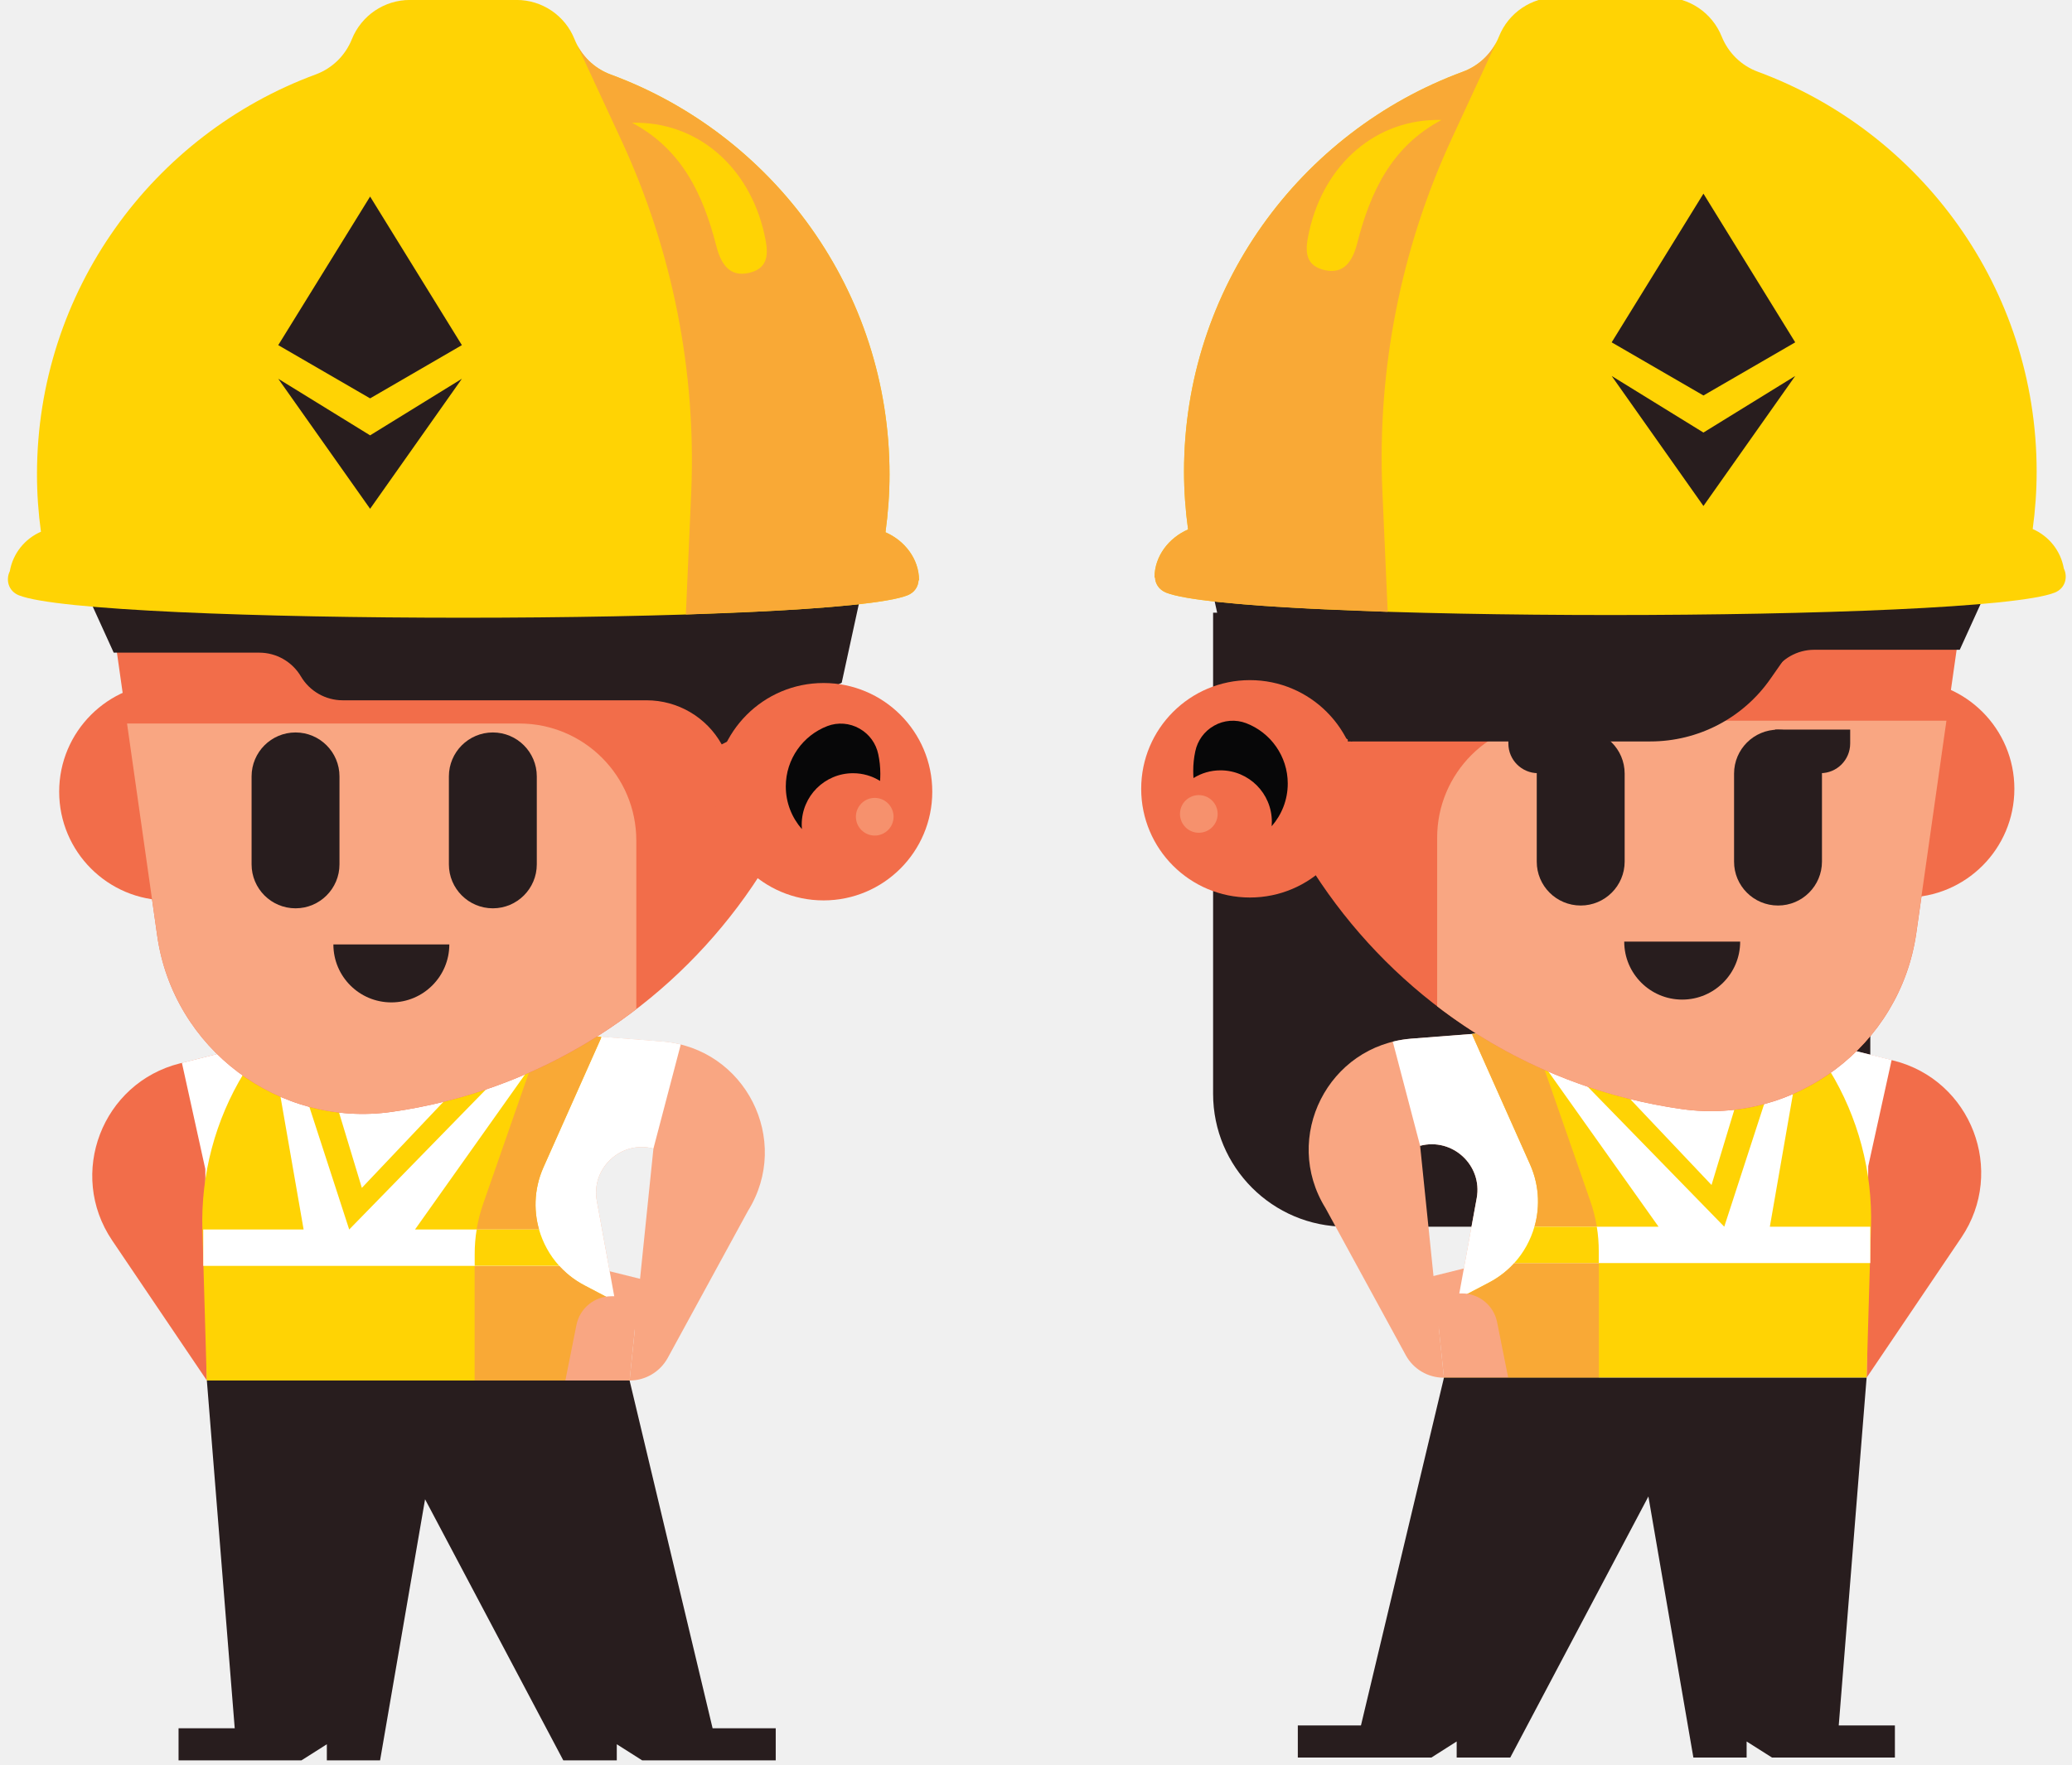
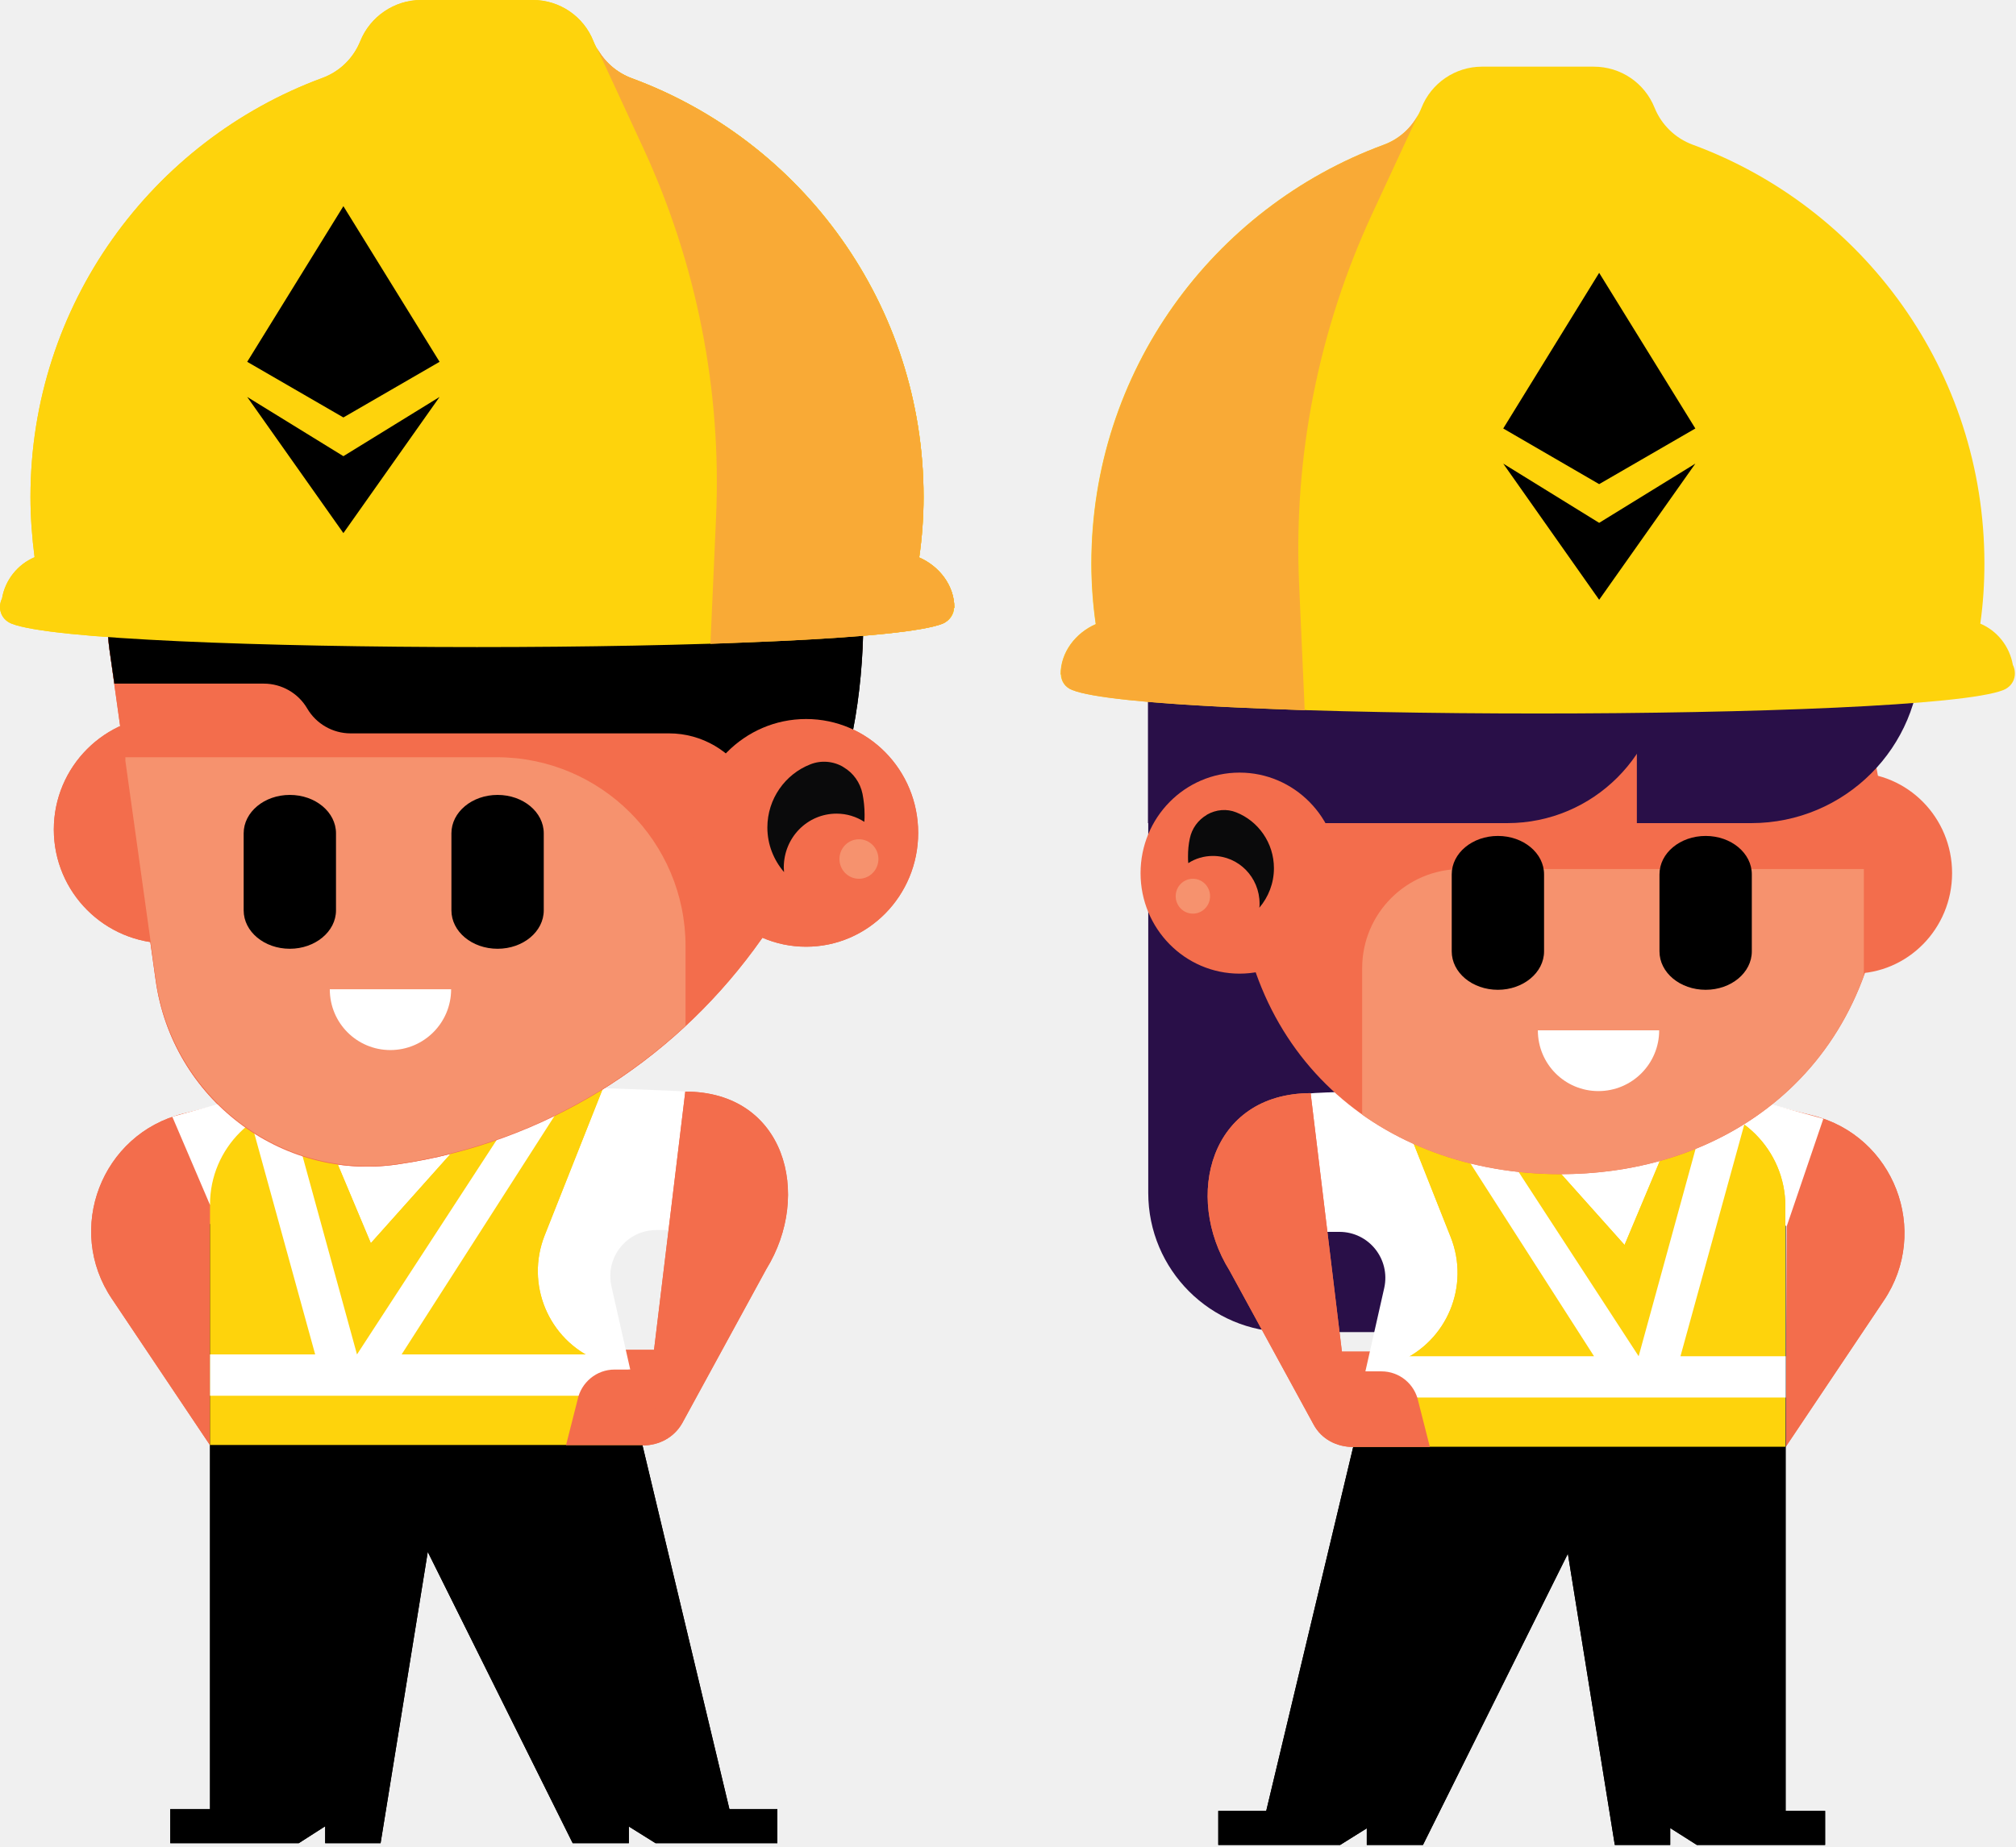
- <svg xmlns="http://www.w3.org/2000/svg" width="100%" height="100%" viewBox="0 0 2409 2052" version="1.1" xml:space="preserve" style="fill-rule:evenodd;clip-rule:evenodd;stroke-linejoin:round;stroke-miterlimit:1.414;">
-   <g transform="matrix(1,0,0,1,0,-0.05)">
-     <path d="M748.8,1551L683.7,1521L683.7,1472.1L748.8,1488.3L748.8,1551Z" style="fill:rgb(249,166,130);fill-rule:nonzero;" />
-   </g>
-   <g transform="matrix(1,0,0,1,0,-0.05)">
-     <path d="M365.2,1197.7L209.3,1236.6C118.7,1259.2 78.1,1365.1 130.4,1442.5L240.5,1605.4L365.2,1197.7Z" style="fill:rgb(242,109,74);fill-rule:nonzero;" />
-   </g>
-   <g transform="matrix(1,0,0,1,0,-0.05)">
-     <path d="M769.9,1211.2L594.9,1197.6L365.2,1197.6L732.1,1605.4C750.5,1605.4 767.4,1595.3 776.3,1579.2L869.6,1408.2C920.8,1325.9 866.5,1218.7 769.9,1211.2ZM732,1605.4L693.9,1396.7C686.9,1358.4 722.1,1325.8 759.7,1335.7L732,1605.4Z" style="fill:rgb(249,166,130);fill-rule:nonzero;" />
-   </g>
-   <g transform="matrix(1,0,0,1,0,-0.05)">
-     <path d="M759.7,1335.7L791.5,1214.6C784.6,1212.9 777.3,1211.7 769.9,1211.1L594.9,1197.5L365.2,1197.5L211.5,1236L238.7,1359.5L240.6,1605.3L732,1605.3L693.9,1396.6C686.9,1358.4 722.1,1325.8 759.7,1335.7Z" style="fill:white;fill-rule:nonzero;" />
-   </g>
-   <g transform="matrix(1,0,0,1,0,-0.05)">
-     <path d="M715.2,1513.5L679.4,1494.7C629.9,1468.7 609.1,1408.7 631.8,1357.6L699.4,1205.8L594.8,1197.7L420.7,1381.4L365.1,1197.7L305.1,1212.7L283.6,1247.9C250.2,1302.6 233.4,1365.9 235.3,1430L240.4,1605.5L732,1605.5L715.2,1513.5Z" style="fill:rgb(255,211,4);fill-rule:nonzero;" />
-   </g>
-   <g transform="matrix(1,0,0,1,0,-0.05)">
-     <path d="M679.4,1494.7C629.9,1468.7 609.1,1408.7 631.8,1357.6L698.7,1207.4C699,1206.6 698.5,1205.7 697.7,1205.7L632.2,1200.6C631.6,1200.6 631.1,1200.9 630.9,1201.4L561.8,1399.8C555.2,1418.7 551.8,1438.6 551.8,1458.7L551.8,1605.5L730.4,1605.5C731.2,1605.5 731.8,1604.8 731.6,1604L715.2,1514.1C715.1,1513.7 714.9,1513.4 714.6,1513.2L679.4,1494.7Z" style="fill:rgb(249,169,54);fill-rule:nonzero;" />
-   </g>
-   <g transform="matrix(1,0,0,1,0,-0.05)">
-     <path d="M732,1605.4L657.3,1605.4L670.2,1540.8C674.1,1521.4 691.1,1507.4 711,1507.4L742,1507.4L732,1605.4Z" style="fill:rgb(249,166,130);fill-rule:nonzero;" />
-   </g>
-   <g transform="matrix(1,0,0,1,0,-0.05)">
-     <path d="M482.5,1429.8L622.4,1232.6L594.4,1236.8L406,1429.8L343.3,1236.8L315.2,1212.6L353,1429.8L236.3,1429.8L236.3,1472.1L650.3,1472.1L650.3,1429.8L482.5,1429.8Z" style="fill:white;fill-rule:nonzero;" />
-   </g>
-   <g transform="matrix(1,0,0,1,0,-0.05)">
-     <path d="M650.2,1472.1C639.1,1459.9 631.2,1445.4 626.7,1429.8L554.2,1429.8C552.6,1439.3 551.9,1449 551.9,1458.6L551.9,1472L650.2,1472L650.2,1472.1Z" style="fill:rgb(255,211,4);fill-rule:nonzero;" />
-   </g>
-   <g transform="matrix(1,0,0,1,0,-0.05)">
-     <path d="M828.5,2009.8L732,1605.4L240.5,1605.4L272.9,2009.8L207.6,2009.8L207.6,2047.1L350.5,2047.1L380,2028.4L380,2047.1L441.9,2047.1L494.2,1743.5L654.9,2047.1L717.1,2047.1L717.1,2028.4L746.6,2047.1L901.9,2047.1L901.9,2009.8L828.5,2009.8Z" style="fill:rgb(40,29,30);fill-rule:nonzero;" />
-   </g>
-   <g transform="matrix(1,0,0,1,0,-0.05)">
-     <circle cx="195.2" cy="920.7" r="126.4" style="fill:rgb(242,109,74);" />
-   </g>
-   <g transform="matrix(1,0,0,1,0,-0.05)">
-     <path d="M455.5,1293C324.2,1311.7 201.5,1219.6 182.8,1088.3L130.6,721.4C111.9,590.1 204,467.4 335.3,448.7L702.2,396.5C833.5,377.8 956.2,469.9 974.9,601.2C1022.3,934.3 788.6,1245.6 455.5,1293Z" style="fill:rgb(242,109,74);fill-rule:nonzero;" />
-   </g>
-   <g transform="matrix(1,0,0,1,0,-0.05)">
-     <path d="M603.7,841.4L147.7,841.4L182.8,1088.3C201.5,1219.6 324.2,1311.7 455.5,1293C562.6,1277.8 659.3,1235.3 739.8,1173.5L739.8,977.5C739.8,902.3 678.9,841.4 603.7,841.4Z" style="fill:rgb(249,166,130);fill-rule:nonzero;" />
-   </g>
-   <g transform="matrix(1,0,0,1,0,-0.05)">
-     <path d="M128.4,696.6L128.4,697.4C128.4,697.1 128.4,696.9 128.4,696.6Z" style="fill:rgb(242,109,74);fill-rule:nonzero;" />
-   </g>
-   <g transform="matrix(1,0,0,1,0,-0.05)">
-     <path d="M128.2,690.2C128.2,691.5 128.3,692.7 128.3,694C128.3,692.7 128.2,691.4 128.2,690.2Z" style="fill:rgb(242,109,74);fill-rule:nonzero;" />
-   </g>
-   <g transform="matrix(1,0,0,1,0,-0.05)">
-     <path d="M573,1056.3C544.8,1056.3 521.9,1033.4 521.9,1005.2L521.9,902.9C521.9,874.7 544.8,851.8 573,851.8C601.2,851.8 624.1,874.7 624.1,902.9L624.1,1005.2C624.1,1033.4 601.2,1056.3 573,1056.3Z" style="fill:rgb(40,29,30);fill-rule:nonzero;" />
-     <path d="M343.6,1056.3C315.4,1056.3 292.5,1033.4 292.5,1005.2L292.5,902.9C292.5,874.7 315.4,851.8 343.6,851.8C371.8,851.8 394.7,874.7 394.7,902.9L394.7,1005.2C394.7,1033.4 371.8,1056.3 343.6,1056.3Z" style="fill:rgb(40,29,30);fill-rule:nonzero;" />
-     <path d="M455,1165.7C492.2,1165.7 522.4,1135.5 522.4,1098.3L387.6,1098.3C387.6,1135.6 417.8,1165.7 455,1165.7Z" style="fill:rgb(40,29,30);fill-rule:nonzero;" />
-   </g>
-   <g transform="matrix(1,0,0,1,0,-0.05)">
-     <path d="M1043.2,947C1042.1,935.8 1040.8,925.8 1029.6,927.1C1014.8,928.8 999.9,933.7 995.7,950.7C992.6,963.6 1000.4,971.6 1012.6,971.7C1029.9,971.8 1038.7,960.2 1043.2,947Z" style="fill:rgb(220,94,123);fill-rule:nonzero;" />
-   </g>
-   <g transform="matrix(1,0,0,1,0,-0.05)">
-     <path d="M978.6,794L1001.4,689.3L100.5,689.3L132.2,759L301.4,759C321.3,759 339.7,769.5 349.9,786.7C360,803.8 378.5,814.4 398.4,814.4L751.7,814.4C788,814.4 821.4,834 839.1,865.7L978.6,794Z" style="fill:rgb(40,29,30);fill-rule:nonzero;" />
-   </g>
-   <g transform="matrix(1,0,0,1,0,-0.05)">
-     <circle cx="957.5" cy="920.7" r="126.4" style="fill:rgb(242,109,74);" />
-   </g>
-   <g transform="matrix(1,0,0,1,0,-0.05)">
-     <path d="M991.8,899.2C1003.3,899.2 1014.1,902.5 1023.2,908.2C1023.4,905.4 1023.5,902.6 1023.5,899.8C1023.5,892 1022.7,884.5 1021.1,877.1C1018.5,864.6 1010.7,853.8 999.6,847.5C999.5,847.4 999.4,847.4 999.3,847.3C987.9,840.8 974.1,839.7 961.9,844.4C933.7,855.2 913.6,882.6 913.6,914.6C913.6,933.6 920.7,950.9 932.3,964.2C932.2,962.5 932.1,960.8 932.1,959C932.1,925.9 958.8,899.2 991.8,899.2Z" style="fill:rgb(7,7,8);fill-rule:nonzero;" />
-   </g>
-   <g transform="matrix(1,0,0,1,0,-0.05)">
-     <circle cx="1017" cy="949.8" r="21.9" style="fill:rgb(246,145,109);" />
-   </g>
-   <g transform="matrix(1,0,0,1,0,-0.05)">
-     <path d="M1068.5,674.8C1068.5,650 1051.8,628.7 1029.5,619C1032.5,597 1034.2,574.5 1034.2,551.7C1034.2,338.3 899.2,156.4 710,86.7C690.8,79.6 675.6,64.7 668,45.7C657,18.1 630.3,0 600.7,0L476.5,0C446.8,0 420.2,18.1 409.1,45.6C401.5,64.6 386.3,79.5 367.1,86.6C178,156.3 43,338.2 43,551.6C43,574.3 44.6,596.5 47.6,618.4C28.9,626.5 15,643.6 11.4,664.3C6.6,674 9.4,687.2 21.9,692.3C108.4,727.1 968.7,727.1 1055.2,692.3C1063.5,688.9 1067.6,681.9 1067.9,674.8L1068.5,674.8Z" style="fill:rgb(255,211,4);fill-rule:nonzero;" />
-   </g>
-   <g transform="matrix(1,0,0,1,0,-0.05)">
-     <path d="M430.3,228.6L323.5,401.4L430.3,463.3L537,401.4L430.3,228.6Z" style="fill:rgb(40,29,30);fill-rule:nonzero;" />
-   </g>
-   <g transform="matrix(1,0,0,1,0,-0.05)">
-     <path d="M430.3,506.3L323.5,440.5L430.3,591.7L537,440.5L430.3,506.3Z" style="fill:rgb(40,29,30);fill-rule:nonzero;" />
-   </g>
-   <g transform="matrix(1,0,0,1,0,-0.05)">
-     <path d="M1068,674.8L1068.5,674.8C1068.5,650 1051.8,628.7 1029.5,619C1032.5,597 1034.2,574.5 1034.2,551.7C1034.2,338.3 899.2,156.4 710,86.7C693.2,80.5 679.5,68.3 671.2,52.7L722.8,164C782.1,292.2 809.8,432.8 803.6,574L797.4,714.6L886,711C971.8,706.7 1035,700.4 1055.3,692.2C1063.6,688.9 1067.6,681.9 1068,674.8Z" style="fill:rgb(249,169,54);fill-rule:nonzero;" />
-   </g>
-   <g transform="matrix(1,0,0,1,0,-0.05)">
-     <path d="M734.8,142.8C793.3,173.8 817.6,226.9 832.8,286C838,306.2 847.7,322.9 871.2,317.3C896.1,311.3 892.9,291 888.5,271.6C871,194.2 810.9,140.9 734.8,142.8Z" style="fill:rgb(255,211,4);fill-rule:nonzero;" />
-   </g>
-   <g transform="matrix(1,0,0,1,1316,0)">
-     <path d="M858.5,1426.5L249,1426.5C163.6,1426.5 94.4,1357.3 94.4,1271.9L94.4,712.5L858.5,712.5L858.5,1426.5Z" style="fill:rgb(40,29,30);fill-rule:nonzero;" />
-   </g>
-   <g transform="matrix(1,0,0,1,1316,0)">
-     <path d="M345.9,1547.7L411.1,1517.7L411.1,1468.8L345.9,1485L345.9,1547.7Z" style="fill:rgb(249,166,130);fill-rule:nonzero;" />
-   </g>
-   <g transform="matrix(1,0,0,1,1316,0)">
-     <path d="M854.2,1602.1L964.3,1439.2C1016.6,1361.8 976,1255.9 885.4,1233.3L729.5,1194.4L854.2,1602.1Z" style="fill:rgb(242,109,74);fill-rule:nonzero;" />
-   </g>
-   <g transform="matrix(1,0,0,1,1316,0)">
-     <path d="M225.1,1404.9L318.4,1575.9C327.2,1592.1 344.2,1602.1 362.6,1602.1L729.5,1194.3L499.9,1194.3L324.9,1207.9C228.3,1215.4 174,1322.6 225.1,1404.9ZM335.1,1332.4C372.7,1322.5 407.9,1355.1 400.9,1393.4L362.8,1602.1L335.1,1332.4Z" style="fill:rgb(249,166,130);fill-rule:nonzero;" />
-   </g>
-   <g transform="matrix(1,0,0,1,1316,0)">
-     <path d="M335.1,1332.4L303.3,1211.3C310.2,1209.6 317.5,1208.4 324.9,1207.8L499.9,1194.2L729.6,1194.2L883.3,1232.6L856.1,1356.1L854.2,1601.9L362.8,1601.9L400.9,1393.2C407.9,1355.1 372.7,1322.5 335.1,1332.4Z" style="fill:white;fill-rule:nonzero;" />
-   </g>
-   <g transform="matrix(1,0,0,1,1316,0)">
-     <path d="M379.6,1510.1L415.4,1491.3C464.9,1465.3 485.7,1405.3 463,1354.2L395.4,1202.4L500,1194.3L673.9,1378L729.5,1194.3L789.5,1209.3L811,1244.5C844.4,1299.2 861.2,1362.5 859.3,1426.6L854.2,1602.1L362.8,1602.1L379.6,1510.1Z" style="fill:rgb(255,211,4);fill-rule:nonzero;" />
-   </g>
-   <g transform="matrix(1,0,0,1,1316,0)">
-     <path d="M415.4,1491.4C464.9,1465.4 485.7,1405.4 463,1354.3L396,1204.1C395.7,1203.3 396.2,1202.4 397,1202.4L462.5,1197.3C463.1,1197.3 463.6,1197.6 463.8,1198.1L532.9,1396.5C539.5,1415.4 542.9,1435.3 542.9,1455.4L542.9,1602.2L364.3,1602.2C363.5,1602.2 362.9,1601.5 363.1,1600.7L379.5,1510.8C379.6,1510.4 379.8,1510.1 380.1,1509.9L415.4,1491.4Z" style="fill:rgb(249,169,54);fill-rule:nonzero;" />
-   </g>
-   <g transform="matrix(1,0,0,1,1316,0)">
-     <path d="M362.8,1602.1L437.5,1602.1L424.6,1537.5C420.7,1518.1 403.7,1504.1 383.8,1504.1L352.6,1504.1L362.8,1602.1Z" style="fill:rgb(249,166,130);fill-rule:nonzero;" />
-   </g>
-   <g transform="matrix(1,0,0,1,1316,0)">
-     <path d="M612.3,1426.5L472.3,1229.3L500.4,1233.4L688.7,1426.5L751.5,1233.4L779.5,1209.3L741.7,1426.5L858.5,1426.5L858.5,1468.8L444.5,1468.8L444.5,1426.5L612.3,1426.5Z" style="fill:white;fill-rule:nonzero;" />
-   </g>
-   <g transform="matrix(1,0,0,1,1316,0)">
-     <path d="M444.5,1468.8C455.6,1456.6 463.5,1442.1 468,1426.5L540.5,1426.5C542.1,1436 542.8,1445.7 542.8,1455.3L542.8,1468.7L444.5,1468.7L444.5,1468.8Z" style="fill:rgb(255,211,4);fill-rule:nonzero;" />
-   </g>
-   <g transform="matrix(1,0,0,1,1316,0)">
-     <path d="M266.3,2006.5L362.8,1602.1L854.2,1602.1L821.8,2006.5L887.1,2006.5L887.1,2043.8L744.2,2043.8L714.7,2025.1L714.7,2043.8L652.8,2043.8L600.5,1740.2L439.9,2043.8L377.6,2043.8L377.6,2025.1L348.2,2043.8L192.9,2043.8L192.9,2006.5L266.3,2006.5Z" style="fill:rgb(40,29,30);fill-rule:nonzero;" />
-   </g>
-   <g transform="matrix(1,0,0,1,1316,0)">
-     <circle cx="899.6" cy="917.3" r="126.4" style="fill:rgb(242,109,74);" />
-   </g>
-   <g transform="matrix(1,0,0,1,1316,0)">
-     <path d="M639.3,1289.7C770.6,1308.4 893.3,1216.3 912,1085L964.2,718.1C982.9,586.8 890.8,464.1 759.5,445.4L392.6,393.2C261.3,374.5 138.6,466.6 119.9,597.9C72.5,931 306.2,1242.3 639.3,1289.7Z" style="fill:rgb(242,109,74);fill-rule:nonzero;" />
-   </g>
-   <g transform="matrix(1,0,0,1,1316,0)">
-     <path d="M491,838.1L947,838.1L911.9,1085C893.2,1216.3 770.5,1308.4 639.2,1289.7C532.1,1274.5 435.4,1232 354.9,1170.2L354.9,974.2C354.9,899 415.9,838.1 491,838.1Z" style="fill:rgb(249,166,130);fill-rule:nonzero;" />
-   </g>
-   <g transform="matrix(1,0,0,1,1316,0)">
-     <path d="M966.4,693.3L966.4,694.1C966.4,693.8 966.4,693.6 966.4,693.3Z" style="fill:rgb(242,109,74);fill-rule:nonzero;" />
-   </g>
-   <g transform="matrix(1,0,0,1,1316,0)">
-     <path d="M966.5,686.8C966.5,688.1 966.4,689.3 966.4,690.6C966.5,689.4 966.5,688.1 966.5,686.8Z" style="fill:rgb(242,109,74);fill-rule:nonzero;" />
-   </g>
-   <g transform="matrix(1,0,0,1,1316,0)">
-     <path d="M521.8,1053C550,1053 572.9,1030.1 572.9,1001.9L572.9,899.6C572.9,871.4 550,848.5 521.8,848.5C493.6,848.5 470.7,871.4 470.7,899.6L470.7,1001.9C470.6,1030.1 493.5,1053 521.8,1053Z" style="fill:rgb(40,29,30);fill-rule:nonzero;" />
-     <path d="M751.2,1053C779.4,1053 802.3,1030.1 802.3,1001.9L802.3,899.6C802.3,871.4 779.4,848.5 751.2,848.5C723,848.5 700.1,871.4 700.1,899.6L700.1,1001.9C700,1030.1 722.9,1053 751.2,1053Z" style="fill:rgb(40,29,30);fill-rule:nonzero;" />
-     <path d="M639.8,1162.4C602.6,1162.4 572.4,1132.2 572.4,1095L707.2,1095C707.2,1132.2 677,1162.4 639.8,1162.4Z" style="fill:rgb(40,29,30);fill-rule:nonzero;" />
-   </g>
-   <g transform="matrix(1,0,0,1,1316,0)">
-     <path d="M51.6,943.7C52.7,932.5 54,922.5 65.2,923.8C80,925.5 94.9,930.4 99.1,947.4C102.2,960.3 94.4,968.3 82.2,968.4C64.9,968.5 56,956.8 51.6,943.7Z" style="fill:rgb(220,94,123);fill-rule:nonzero;" />
-   </g>
-   <g transform="matrix(1,0,0,1,1316,0)">
-     <path d="M116.2,790.6L93.3,685.9L994.2,685.9L962.5,755.6L793.3,755.6C773.4,755.6 755,766.1 744.8,783.3C734.7,800.4 716.2,811 696.3,811L343.1,811C306.8,811 273.4,830.6 255.7,862.3L116.2,790.6Z" style="fill:rgb(40,29,30);fill-rule:nonzero;" />
-   </g>
-   <g transform="matrix(1,0,0,1,1316,0)">
-     <circle cx="137.2" cy="917.3" r="126.4" style="fill:rgb(242,109,74);" />
-   </g>
-   <g transform="matrix(1,0,0,1,1316,0)">
-     <path d="M103,895.8C91.5,895.8 80.7,899.1 71.6,904.8C71.4,902 71.3,899.2 71.3,896.4C71.3,888.6 72.1,881.1 73.7,873.7C76.3,861.2 84.1,850.4 95.2,844.1C95.3,844 95.4,844 95.5,843.9C106.9,837.4 120.7,836.3 132.9,841C161.1,851.8 181.2,879.2 181.2,911.2C181.2,930.2 174.1,947.5 162.5,960.8C162.6,959.1 162.7,957.4 162.7,955.6C162.7,922.6 136,895.8 103,895.8Z" style="fill:rgb(7,7,8);fill-rule:nonzero;" />
-   </g>
-   <g transform="matrix(1,0,0,1,1316,0)">
-     <circle cx="77.8" cy="946.5" r="21.9" style="fill:rgb(246,145,109);" />
-   </g>
-   <g transform="matrix(1,0,0,1,1316,0)">
-     <path d="M251,862.2L602.8,862.2C658.4,862.2 710.5,835.1 742.3,789.5L842.3,646.5L251,646.5L251,862.2Z" style="fill:rgb(40,29,30);fill-rule:nonzero;" />
-   </g>
-   <g transform="matrix(1,0,0,1,1316,0)">
-     <path d="M26.3,671.5C26.3,646.7 43,625.4 65.3,615.7C62.3,593.7 60.6,571.2 60.6,548.4C60.6,335 195.6,153.1 384.8,83.4C404,76.3 419.2,61.4 426.8,42.4C437.8,14.9 464.5,-3.2 494.2,-3.2L618.3,-3.2C648,-3.2 674.6,14.9 685.7,42.4C693.3,61.4 708.5,76.3 727.7,83.4C916.9,153.2 1051.9,335 1051.9,548.4C1051.9,571.1 1050.3,593.3 1047.3,615.2C1066,623.3 1079.9,640.4 1083.5,661.1C1088.3,670.8 1085.5,684 1073,689.1C986.5,723.9 126.2,723.9 39.7,689.1C31.4,685.7 27.3,678.7 27,671.6L26.3,671.6L26.3,671.5Z" style="fill:rgb(255,211,4);fill-rule:nonzero;" />
-   </g>
-   <g transform="matrix(1,0,0,1,1316,0)">
-     <path d="M664.5,225.2L771.2,398.1L664.5,459.9L557.8,398.1L664.5,225.2Z" style="fill:rgb(40,29,30);fill-rule:nonzero;" />
-   </g>
-   <g transform="matrix(1,0,0,1,1316,0)">
-     <path d="M664.5,503L771.2,437.2L664.5,588.4L557.8,437.2L664.5,503Z" style="fill:rgb(40,29,30);fill-rule:nonzero;" />
-   </g>
-   <g transform="matrix(1,0,0,1,1316,0)">
-     <path d="M26.8,671.5L26.3,671.5C26.3,646.7 43,625.4 65.3,615.7C62.3,593.7 60.6,571.2 60.6,548.4C60.6,335 195.6,153.1 384.8,83.4C401.6,77.2 415.3,65 423.6,49.4L372,160.9C312.7,289.1 285,429.7 291.2,570.9L297.4,711.5L208.9,707.9C123.1,703.6 59.9,697.3 39.6,689.1C31.2,685.6 27.1,678.6 26.8,671.5Z" style="fill:rgb(249,169,54);fill-rule:nonzero;" />
-   </g>
-   <g transform="matrix(1,0,0,1,1316,0)">
-     <path d="M360,139.5C301.5,170.5 277.2,223.6 262,282.7C256.8,302.9 247.1,319.6 223.6,314C198.7,308 201.9,287.7 206.3,268.3C223.8,190.9 283.9,137.6 360,139.5Z" style="fill:rgb(255,211,4);fill-rule:nonzero;" />
-   </g>
-   <g transform="matrix(1,0,0,1,1316,0)">
-     <path d="M747.7,899.1L800.6,899.1C819.6,899.1 835.1,883.7 835.1,864.6L835.1,848.4L747.7,848.4L747.7,899.1Z" style="fill:rgb(40,29,30);fill-rule:nonzero;" />
-   </g>
-   <g transform="matrix(1,0,0,1,1316,0)">
-     <path d="M525.1,899.1L472.2,899.1C453.2,899.1 437.7,883.7 437.7,864.6L437.7,848.4L525.1,848.4L525.1,899.1Z" style="fill:rgb(40,29,30);fill-rule:nonzero;" />
-   </g>
+ <svg xmlns="http://www.w3.org/2000/svg" width="786" height="720" viewBox="0 0 786 720" fill="none">
+   <path d="M519.882 527.1H542.682V544.3L519.882 554.8V527.1Z" fill="#F36D4C" />
+   <path d="M684.382 519.5H501.982C471.982 519.5 447.682 495.2 447.682 465.2V240.7H684.382V519.5Z" fill="#290F48" />
+   <path d="M696.182 564.3L734.382 507.3C752.782 480.1 738.482 442.9 706.682 435L651.982 421.3L696.182 564.3Z" fill="#F36D4C" />
+   <path d="M656.482 421.2L710.782 436.2L696.182 470.6L656.482 421.2Z" fill="white" />
+   <path d="M696.182 564.3L734.382 507.3C752.782 480.1 738.482 442.9 706.682 435L651.982 421.3L696.182 564.3Z" fill="#F36D4C" />
+   <path d="M519.882 527.1H542.682V544.3L519.882 554.8V527.1Z" fill="#F36D4C" />
+   <path d="M522.182 480.4H512.182C511.682 480.3 510.782 426.4 510.782 426.4C513.182 425.8 656.482 421.3 656.482 421.3L710.882 436.3L696.582 478.3L696.182 564.4H527.582C527.582 564.4 527.282 562.3 527.082 558.1L539.682 502.3C542.182 491 533.682 480.4 522.182 480.4Z" fill="white" />
+   <path d="M479.382 495.5L512.182 555.6C515.282 561.3 521.182 564.3 527.682 564.3L510.982 426.3C471.782 426.4 461.382 466.6 479.382 495.5Z" fill="#F36D4C" />
+   <path d="M474.982 706.2V719.5H522.482L532.882 713V719.5H554.782L611.282 605.9L629.582 719.5H651.182V712.9L661.582 719.5H711.582V706.2H696.182V478L527.582 564.3L493.682 706.2H474.982Z" fill="#010101" />
+   <path d="M527.582 564.3L534.482 535.7L545.282 531.1C564.182 523.1 573.182 501.5 565.582 482.4L542.682 424.6L575.782 421L633.382 485.5L656.382 430.7C678.282 430.7 696.082 448.5 696.082 470.4V564.2H527.582V564.3Z" fill="#FED30C" />
+   <path d="M535.582 528.9H621.482L552.582 421.4H568.882L638.882 528.9L668.382 421.4H684.782L655.182 528.9H696.182V545H528.482L535.582 528.9Z" fill="white" />
+   <path d="M517.082 534.8H538.582C545.582 534.8 551.582 539.7 552.982 546.6L557.482 564.3H527.682L517.082 534.8Z" fill="#F36D4C" />
+   <path d="M479.382 495.5L512.182 555.6C515.282 561.3 521.182 564.3 527.682 564.3L510.982 426.3C471.782 426.4 461.382 466.6 479.382 495.5Z" fill="#F36D4C" />
+   <path d="M474.982 706.2V719.5H522.482L532.882 713V719.5H554.782L611.282 605.9L629.582 719.5H651.182V712.9L661.582 719.5H711.582V706.2H696.182V478L527.582 564.3L493.682 706.2H474.982Z" fill="black" />
+   <path d="M527.582 564.3L534.482 535.7L545.282 531.1C564.182 523.1 573.182 501.5 565.582 482.4L542.682 424.6L575.782 421L633.382 485.5L656.382 430.7C678.282 430.7 696.082 448.5 696.082 470.4V564.2H527.582V564.3Z" fill="#FED30C" />
+   <path d="M535.582 528.9H621.482L552.582 421.4H568.882L638.882 528.9L668.382 421.4H684.782L655.182 528.9H696.182V545H528.482L535.582 528.9Z" fill="white" />
+   <path d="M517.082 534.8H538.582C545.582 534.8 551.582 539.7 552.982 546.6L557.482 564.3H527.682L517.082 534.8Z" fill="#F36D4C" />
+   <path d="M722.482 379.7C743.8 379.7 761.082 362.15 761.082 340.5C761.082 318.85 743.8 301.3 722.482 301.3C701.164 301.3 683.882 318.85 683.882 340.5C683.882 362.15 701.164 379.7 722.482 379.7Z" fill="#F36D4C" />
+   <path d="M734.782 332.4C734.782 411.4 678.182 457.9 608.382 457.9C538.582 457.9 481.982 411.4 481.982 332.4C481.982 253.4 538.582 171.7 608.382 171.7C678.182 171.7 734.782 253.3 734.782 332.4Z" fill="#F36D4C" />
+   <path d="M726.682 338.9H569.782C548.382 338.9 531.082 356.2 531.082 377.6V434.7C552.482 449.8 579.282 457.9 608.382 457.9C662.482 457.9 708.682 429.9 726.682 380.5V338.9Z" fill="#F6926E" />
+   <path d="M596.582 132L634.082 153.7L671.582 132L634.082 71.3L596.582 132Z" fill="#010101" />
+   <path d="M596.582 145.7L634.082 198.8L671.582 145.7L634.082 168.8L596.582 145.7Z" fill="#010101" />
+   <path d="M587.682 321H447.582V221.6L648.482 260.2C648.382 293.8 621.182 321 587.682 321Z" fill="#290F48" />
+   <path d="M682.782 321H638.182V255H748.782C748.882 291.4 719.282 321 682.782 321Z" fill="#290F48" />
+   <path d="M413.582 263C413.682 265.5 415.082 268 418.082 269.1C448.482 281.3 750.682 281.3 781.082 269.1C785.482 267.3 786.482 262.7 784.782 259.3C783.482 252 778.682 246 772.082 243.2C773.182 235.5 773.682 227.7 773.682 219.7C773.682 144.7 726.282 80.8 659.882 56.4C653.182 53.9 647.782 48.7 645.082 42C641.182 32.3 631.882 26 621.382 26H577.782C567.382 26 557.982 32.4 554.182 42.1C551.482 48.8 546.182 54 539.382 56.5C472.882 81 425.482 144.9 425.482 219.8C425.482 227.8 426.082 235.7 427.182 243.4C419.382 246.8 413.482 254.3 413.482 263H413.582Z" fill="#FED30C" />
+   <path d="M586.082 167.1L623.482 188.8L660.982 167.1L623.482 106.4L586.082 167.1Z" fill="black" />
+   <path d="M586.082 180.8L623.482 233.9L660.982 180.8L623.482 203.9L586.082 180.8Z" fill="black" />
+   <path d="M418.082 269.1C425.182 272 447.382 274.2 477.582 275.7L508.682 277L506.482 227.6C504.282 178 514.082 128.6 534.882 83.6L552.982 44.6C550.082 50.1 545.282 54.4 539.382 56.5C472.982 81 425.582 144.9 425.582 219.8C425.582 227.8 426.182 235.7 427.282 243.4C419.482 246.8 413.582 254.3 413.582 263H413.782C413.782 265.5 415.182 268 418.082 269.1Z" fill="#F9AA36" />
+   <path d="M483.282 379.7C504.6 379.7 521.882 362.15 521.882 340.5C521.882 318.85 504.6 301.3 483.282 301.3C461.964 301.3 444.682 318.85 444.682 340.5C444.682 362.15 461.964 379.7 483.282 379.7Z" fill="#F36D4C" />
+   <path d="M491.082 352.4C491.082 353 491.082 353.5 490.982 354C494.482 349.9 496.682 344.5 496.682 338.6C496.682 328.7 490.582 320.2 481.982 316.8C478.282 315.3 474.082 315.7 470.582 317.7C470.582 317.7 470.482 317.7 470.482 317.8C467.082 319.8 464.682 323.1 463.882 327C463.382 329.3 463.182 331.6 463.182 334C463.182 334.9 463.182 335.7 463.282 336.6C466.082 334.8 469.382 333.8 472.882 333.8C482.882 333.8 491.082 342.1 491.082 352.4Z" fill="#0A0A0B" />
+   <path d="M465.082 356.3C468.782 356.3 471.782 353.256 471.782 349.5C471.782 345.744 468.782 342.7 465.082 342.7C461.382 342.7 458.382 345.744 458.382 349.5C458.382 353.256 461.382 356.3 465.082 356.3Z" fill="#F6926E" />
+   <path d="M665 386C655.045 386 647 379.305 647 371.021V340.979C647 332.695 655.045 326 665 326C674.955 326 683 332.695 683 340.979V371.021C683 379.305 674.955 386 665 386Z" fill="black" />
+   <path d="M584 386C574.045 386 566 379.305 566 371.021V340.979C566 332.695 574.045 326 584 326C593.955 326 602 332.695 602 340.979V371.021C602 379.305 593.855 386 584 386Z" fill="black" />
+   <path d="M623.182 425.5C636.282 425.5 646.882 414.9 646.882 401.8H599.582C599.582 415 610.182 425.5 623.182 425.5Z" fill="white" />
+   <path d="M258.182 554.1L235.382 543.6V526.4H258.182V554.1Z" fill="#F36D4C" />
+   <path d="M343.882 332.6C343.482 328.7 343.082 325.2 339.182 325.6C334.082 326.2 328.882 327.9 327.482 333.9C326.382 338.4 329.082 341.2 333.282 341.3C339.382 341.3 342.382 337.3 343.882 332.6Z" fill="#DC5F7C" />
+   <path d="M343.882 332.6C343.482 328.7 343.082 325.2 339.182 325.6C334.082 326.2 328.882 327.9 327.482 333.9C326.382 338.4 329.082 341.2 333.282 341.3C339.382 341.3 342.382 337.3 343.882 332.6Z" fill="#DC5F7C" />
+   <path d="M126.082 420.6L71.382 434.3C39.582 442.2 25.282 479.4 43.682 506.6L81.882 563.6L126.082 420.6Z" fill="#F36D4C" />
+   <path d="M258.182 554.1L235.382 543.6V526.4H258.182V554.1Z" fill="#F36D4C" />
+   <path d="M255.882 479.7H265.882C266.382 479.6 267.282 425.7 267.282 425.7C264.882 425.1 121.582 420.6 121.582 420.6L67.182 435.6L81.482 477.6L81.882 563.7H250.482C250.482 563.7 250.782 561.6 250.982 557.4L238.382 501.6C235.882 490.3 244.382 479.7 255.882 479.7Z" fill="white" />
+   <path d="M267.182 425.7L250.482 563.7C256.982 563.7 262.782 560.6 265.982 555L298.782 494.9C316.682 465.9 306.182 425.7 267.182 425.7Z" fill="#F36D4C" />
+   <path d="M284.382 705.5L250.482 563.6L81.882 477.3V705.5H66.382V718.8H116.482L126.782 712.2V718.8H148.382L166.782 605.2L223.282 718.8H245.182V712.3L255.582 718.8H303.082V705.5H284.382Z" fill="#010101" />
+   <path d="M250.382 563.6L243.482 535L232.682 530.4C213.782 522.4 204.782 500.8 212.382 481.7L235.282 423.9L202.182 420.3L144.582 484.8L121.582 430C99.682 430 81.882 447.8 81.882 469.7V563.5H250.382V563.6Z" fill="#FED30C" />
+   <path d="M242.482 528.2H156.582L225.482 420.7H209.182L139.182 528.2L109.682 420.7H93.282L122.882 528.2H81.882V544.3H249.582L242.482 528.2Z" fill="white" />
+   <path d="M250.482 563.6H220.682L225.182 545.9C226.582 539.1 232.582 534.1 239.582 534.1H260.982L250.482 563.6Z" fill="#F36D4C" />
+   <path d="M65.382 367.9C89.904 367.9 109.782 348.021 109.782 323.5C109.782 298.979 89.904 279.1 65.382 279.1C40.861 279.1 20.982 298.979 20.982 323.5C20.982 348.021 40.861 367.9 65.382 367.9Z" fill="#F36D4C" />
+   <path d="M154.882 454.1C109.482 460.7 67.082 428.3 60.682 382.2L42.682 253.4C36.182 207.3 68.082 164.2 113.382 157.7L240.182 139.4C285.582 132.8 327.982 165.2 334.382 211.3C350.782 328.2 269.982 437.5 154.882 454.1Z" fill="#F36D4C" />
+   <path d="M41.882 242C41.882 245.7 42.182 249.5 42.682 253.3L44.582 266.6H102.882C109.782 266.6 116.282 270.3 119.782 276.3C123.282 282.3 129.782 286 136.682 286H260.882C273.582 286 285.382 292.9 291.582 304L332.582 284.7C335.182 271.4 336.582 256 336.582 242.1H41.882V242Z" fill="#010101" />
+   <path d="M48.882 296.7L60.782 382C67.282 428.1 109.682 460.4 154.982 453.9C198.382 447.6 236.982 428.1 267.282 400V369C267.282 328.3 234.282 295.3 193.582 295.3H48.882V296.7Z" fill="#F6926E" />
+   <path d="M254.882 50.3C275.382 61.2 283.982 79.8 289.282 100.6C291.082 107.7 294.482 113.6 302.782 111.6C311.482 109.5 310.382 102.4 308.882 95.6C302.682 68.3 281.582 49.6 254.882 50.3Z" fill="#FED30C" />
+   <path d="M41.782 242.5C41.782 243 41.782 243.4 41.782 243.8C41.882 243.4 41.782 242.9 41.782 242.5Z" fill="#F36D4C" />
+   <path d="M117.682 364C107.782 364 99.782 356 99.782 346.1V320.8C99.782 310.9 107.782 302.9 117.682 302.9C127.582 302.9 135.582 310.9 135.582 320.8V346.1C135.582 356 127.582 364 117.682 364Z" fill="#010101" />
+   <path d="M191.782 364C181.882 364 173.882 356 173.882 346.1V320.8C173.882 310.9 181.882 302.9 191.782 302.9C201.682 302.9 209.682 310.9 209.682 320.8V346.1C209.682 356 201.682 364 191.782 364Z" fill="#010101" />
+   <path d="M154.882 405.7C167.982 405.7 178.582 395.1 178.582 382H131.282C131.182 395.2 141.782 405.7 154.882 405.7Z" fill="#010101" />
+   <path d="M314.282 369.2C338.417 369.2 357.982 349.321 357.982 324.8C357.982 300.279 338.417 280.4 314.282 280.4C290.147 280.4 270.582 300.279 270.582 324.8C270.582 349.321 290.147 369.2 314.282 369.2Z" fill="#F36D4C" />
+   <path d="M326.182 317.3C330.182 317.3 333.882 318.5 336.982 320.5C337.082 319.5 337.082 318.5 337.082 317.6C337.082 314.9 336.782 312.2 336.282 309.6C335.382 305.2 332.682 301.4 328.882 299.2C328.882 299.2 328.782 299.2 328.782 299.1C324.882 296.8 320.082 296.4 315.882 298.1C306.182 301.9 299.182 311.5 299.182 322.7C299.182 329.4 301.682 335.4 305.682 340.1C305.682 339.5 305.582 338.9 305.582 338.3C305.582 326.6 314.782 317.3 326.182 317.3Z" fill="#0A0A0B" />
+   <path d="M334.882 342.7C339.08 342.7 342.482 339.253 342.482 335C342.482 330.747 339.08 327.3 334.882 327.3C330.685 327.3 327.282 330.747 327.282 335C327.282 339.253 330.685 342.7 334.882 342.7Z" fill="#F6926E" />
+   <path d="M372.082 237C372.082 228.3 366.182 220.8 358.382 217.4C359.482 209.7 360.082 201.8 360.082 193.8C360.082 118.8 312.682 54.9 246.182 30.5C239.482 28 234.082 22.8 231.382 16.1C227.582 6.4 218.182 0 207.782 0H164.182C153.782 0 144.382 6.4 140.482 16C137.782 22.7 132.482 27.9 125.682 30.4C59.282 54.9 11.882 118.8 11.882 193.8C11.882 201.8 12.482 209.6 13.482 217.3C6.882 220.1 1.982 226.2 0.782 233.4C-0.918 236.8 0.082 241.4 4.482 243.2C34.882 255.4 337.082 255.4 367.482 243.2C370.382 242 371.882 239.5 371.982 237.1H372.082V237Z" fill="#FED30C" />
+   <path d="M151.382 80.4L113.882 141.1L151.382 162.8L188.882 141.1L151.382 80.4Z" fill="#010101" />
+   <path d="M151.382 177.9L113.882 154.8L151.382 207.9L188.882 154.8L151.382 177.9Z" fill="#010101" />
+   <path d="M371.882 237H372.082C372.082 228.3 366.182 220.8 358.382 217.4C359.482 209.7 360.082 201.8 360.082 193.8C360.082 118.9 312.682 55 246.282 30.5C240.382 28.3 235.582 24 232.682 18.6L250.782 57.7C271.582 102.7 281.382 152.1 279.182 201.7L276.982 251.1L308.082 249.8C338.182 248.3 360.382 246.1 367.582 243.2C370.282 242 371.682 239.5 371.882 237Z" fill="#F9AA36" />
+   <path d="M126.082 420.6L71.382 434.3C39.582 442.2 25.282 479.4 43.682 506.6L81.882 563.6L126.082 420.6Z" fill="#F36D4C" />
+   <path d="M121.582 420.5L67.182 435.5L81.882 469.9L121.582 420.5Z" fill="white" />
+   <path d="M267.182 425.7L250.482 563.7C256.982 563.7 262.782 560.6 265.982 555L298.782 494.9C316.682 465.9 306.182 425.7 267.182 425.7Z" fill="#F36D4C" />
+   <path d="M284.382 705.5L250.482 563.6L81.882 477.3V705.5H66.382V718.8H116.482L126.782 712.2V718.8H148.382L166.782 605.2L223.282 718.8H245.182V712.3L255.582 718.8H303.082V705.5H284.382Z" fill="black" />
+   <path d="M250.382 563.6L243.482 535L232.682 530.4C213.782 522.4 204.782 500.8 212.382 481.7L235.282 423.9L202.182 420.3L144.582 484.8L121.582 430C99.682 430 81.882 447.8 81.882 469.7V563.5H250.382V563.6Z" fill="#FED30C" />
+   <path d="M242.482 528.2H156.582L225.482 420.7H209.182L139.182 528.2L109.682 420.7H93.282L122.882 528.2H81.882V544.3H249.582L242.482 528.2Z" fill="white" />
+   <path d="M250.482 563.6H220.682L225.182 545.9C226.582 539.1 232.582 534.1 239.582 534.1H260.982L250.482 563.6Z" fill="#F36D4C" />
+   <path d="M65.382 367.9C89.904 367.9 109.782 348.021 109.782 323.5C109.782 298.979 89.904 279.1 65.382 279.1C40.861 279.1 20.982 298.979 20.982 323.5C20.982 348.021 40.861 367.9 65.382 367.9Z" fill="#F36D4C" />
+   <path d="M154.882 454.1C109.482 460.7 67.082 428.3 60.682 382.2L42.682 253.4C36.182 207.3 68.082 164.2 113.382 157.7L240.182 139.4C285.582 132.8 327.982 165.2 334.382 211.3C350.782 328.2 269.982 437.5 154.882 454.1Z" fill="#F36D4C" />
+   <path d="M41.882 242C41.882 245.7 42.182 249.5 42.682 253.3L44.582 266.6H102.882C109.782 266.6 116.282 270.3 119.782 276.3C123.282 282.3 129.782 286 136.682 286H260.882C273.582 286 285.382 292.9 291.582 304L332.582 284.7C335.182 271.4 336.582 256 336.582 242.1H41.882V242Z" fill="black" />
+   <path d="M48.882 296.7L60.782 382C67.282 428.1 109.682 460.4 154.982 453.9C198.382 447.6 236.982 428.1 267.282 400V369C267.282 328.3 234.282 295.3 193.582 295.3H48.882V296.7Z" fill="#F6926E" />
+   <path d="M254.882 50.3C275.382 61.2 283.982 79.8 289.282 100.6C291.082 107.7 294.482 113.6 302.782 111.6C311.482 109.5 310.382 102.4 308.882 95.6C302.682 68.3 281.582 49.6 254.882 50.3Z" fill="#FED30C" />
+   <path d="M314.282 369.2C338.417 369.2 357.982 349.321 357.982 324.8C357.982 300.279 338.417 280.4 314.282 280.4C290.147 280.4 270.582 300.279 270.582 324.8C270.582 349.321 290.147 369.2 314.282 369.2Z" fill="#F36D4C" />
+   <path d="M326.182 317.3C330.182 317.3 333.882 318.5 336.982 320.5C337.082 319.5 337.082 318.5 337.082 317.6C337.082 314.9 336.782 312.2 336.282 309.6C335.382 305.2 332.682 301.4 328.882 299.2C328.882 299.2 328.782 299.2 328.782 299.1C324.882 296.8 320.082 296.4 315.882 298.1C306.182 301.9 299.182 311.5 299.182 322.7C299.182 329.4 301.682 335.4 305.682 340.1C305.682 339.5 305.582 338.9 305.582 338.3C305.582 326.6 314.782 317.3 326.182 317.3Z" fill="#0A0A0B" />
+   <path d="M334.882 342.7C339.08 342.7 342.482 339.253 342.482 335C342.482 330.747 339.08 327.3 334.882 327.3C330.685 327.3 327.282 330.747 327.282 335C327.282 339.253 330.685 342.7 334.882 342.7Z" fill="#F6926E" />
+   <path d="M372.082 237C372.082 228.3 366.182 220.8 358.382 217.4C359.482 209.7 360.082 201.8 360.082 193.8C360.082 118.8 312.682 54.9 246.182 30.5C239.482 28 234.082 22.8 231.382 16.1C227.582 6.4 218.182 0 207.782 0H164.182C153.782 0 144.382 6.4 140.482 16C137.782 22.7 132.482 27.9 125.682 30.4C59.282 54.9 11.882 118.8 11.882 193.8C11.882 201.8 12.482 209.6 13.482 217.3C6.882 220.1 1.982 226.2 0.782 233.4C-0.918 236.8 0.082 241.4 4.482 243.2C34.882 255.4 337.082 255.4 367.482 243.2C370.382 242 371.882 239.5 371.982 237.1H372.082V237Z" fill="#FED30C" />
+   <path d="M133.882 80.4L96.382 141.1L133.882 162.8L171.382 141.1L133.882 80.4Z" fill="black" />
+   <path d="M133.882 177.9L96.382 154.8L133.882 207.9L171.382 154.8L133.882 177.9Z" fill="black" />
+   <path d="M371.882 237H372.082C372.082 228.3 366.182 220.8 358.382 217.4C359.482 209.7 360.082 201.8 360.082 193.8C360.082 118.9 312.682 55 246.282 30.5C240.382 28.3 235.582 24 232.682 18.6L250.782 57.7C271.582 102.7 281.382 152.1 279.182 201.7L276.982 251.1L308.082 249.8C338.182 248.3 360.382 246.1 367.582 243.2C370.282 242 371.682 239.5 371.882 237Z" fill="#F9AA36" />
+   <path d="M194 370C184.045 370 176 363.305 176 355.021V324.979C176 316.695 184.045 310 194 310C203.955 310 212 316.695 212 324.979V355.021C212 363.305 203.955 370 194 370Z" fill="black" />
+   <path d="M113 370C103.045 370 95 363.305 95 355.021V324.979C95 316.695 103.045 310 113 310C122.955 310 131 316.695 131 324.979V355.021C131 363.305 122.855 370 113 370Z" fill="black" />
+   <path d="M152.182 409.5C165.282 409.5 175.882 398.9 175.882 385.8H128.582C128.582 399 139.182 409.5 152.182 409.5Z" fill="white" />
</svg>
